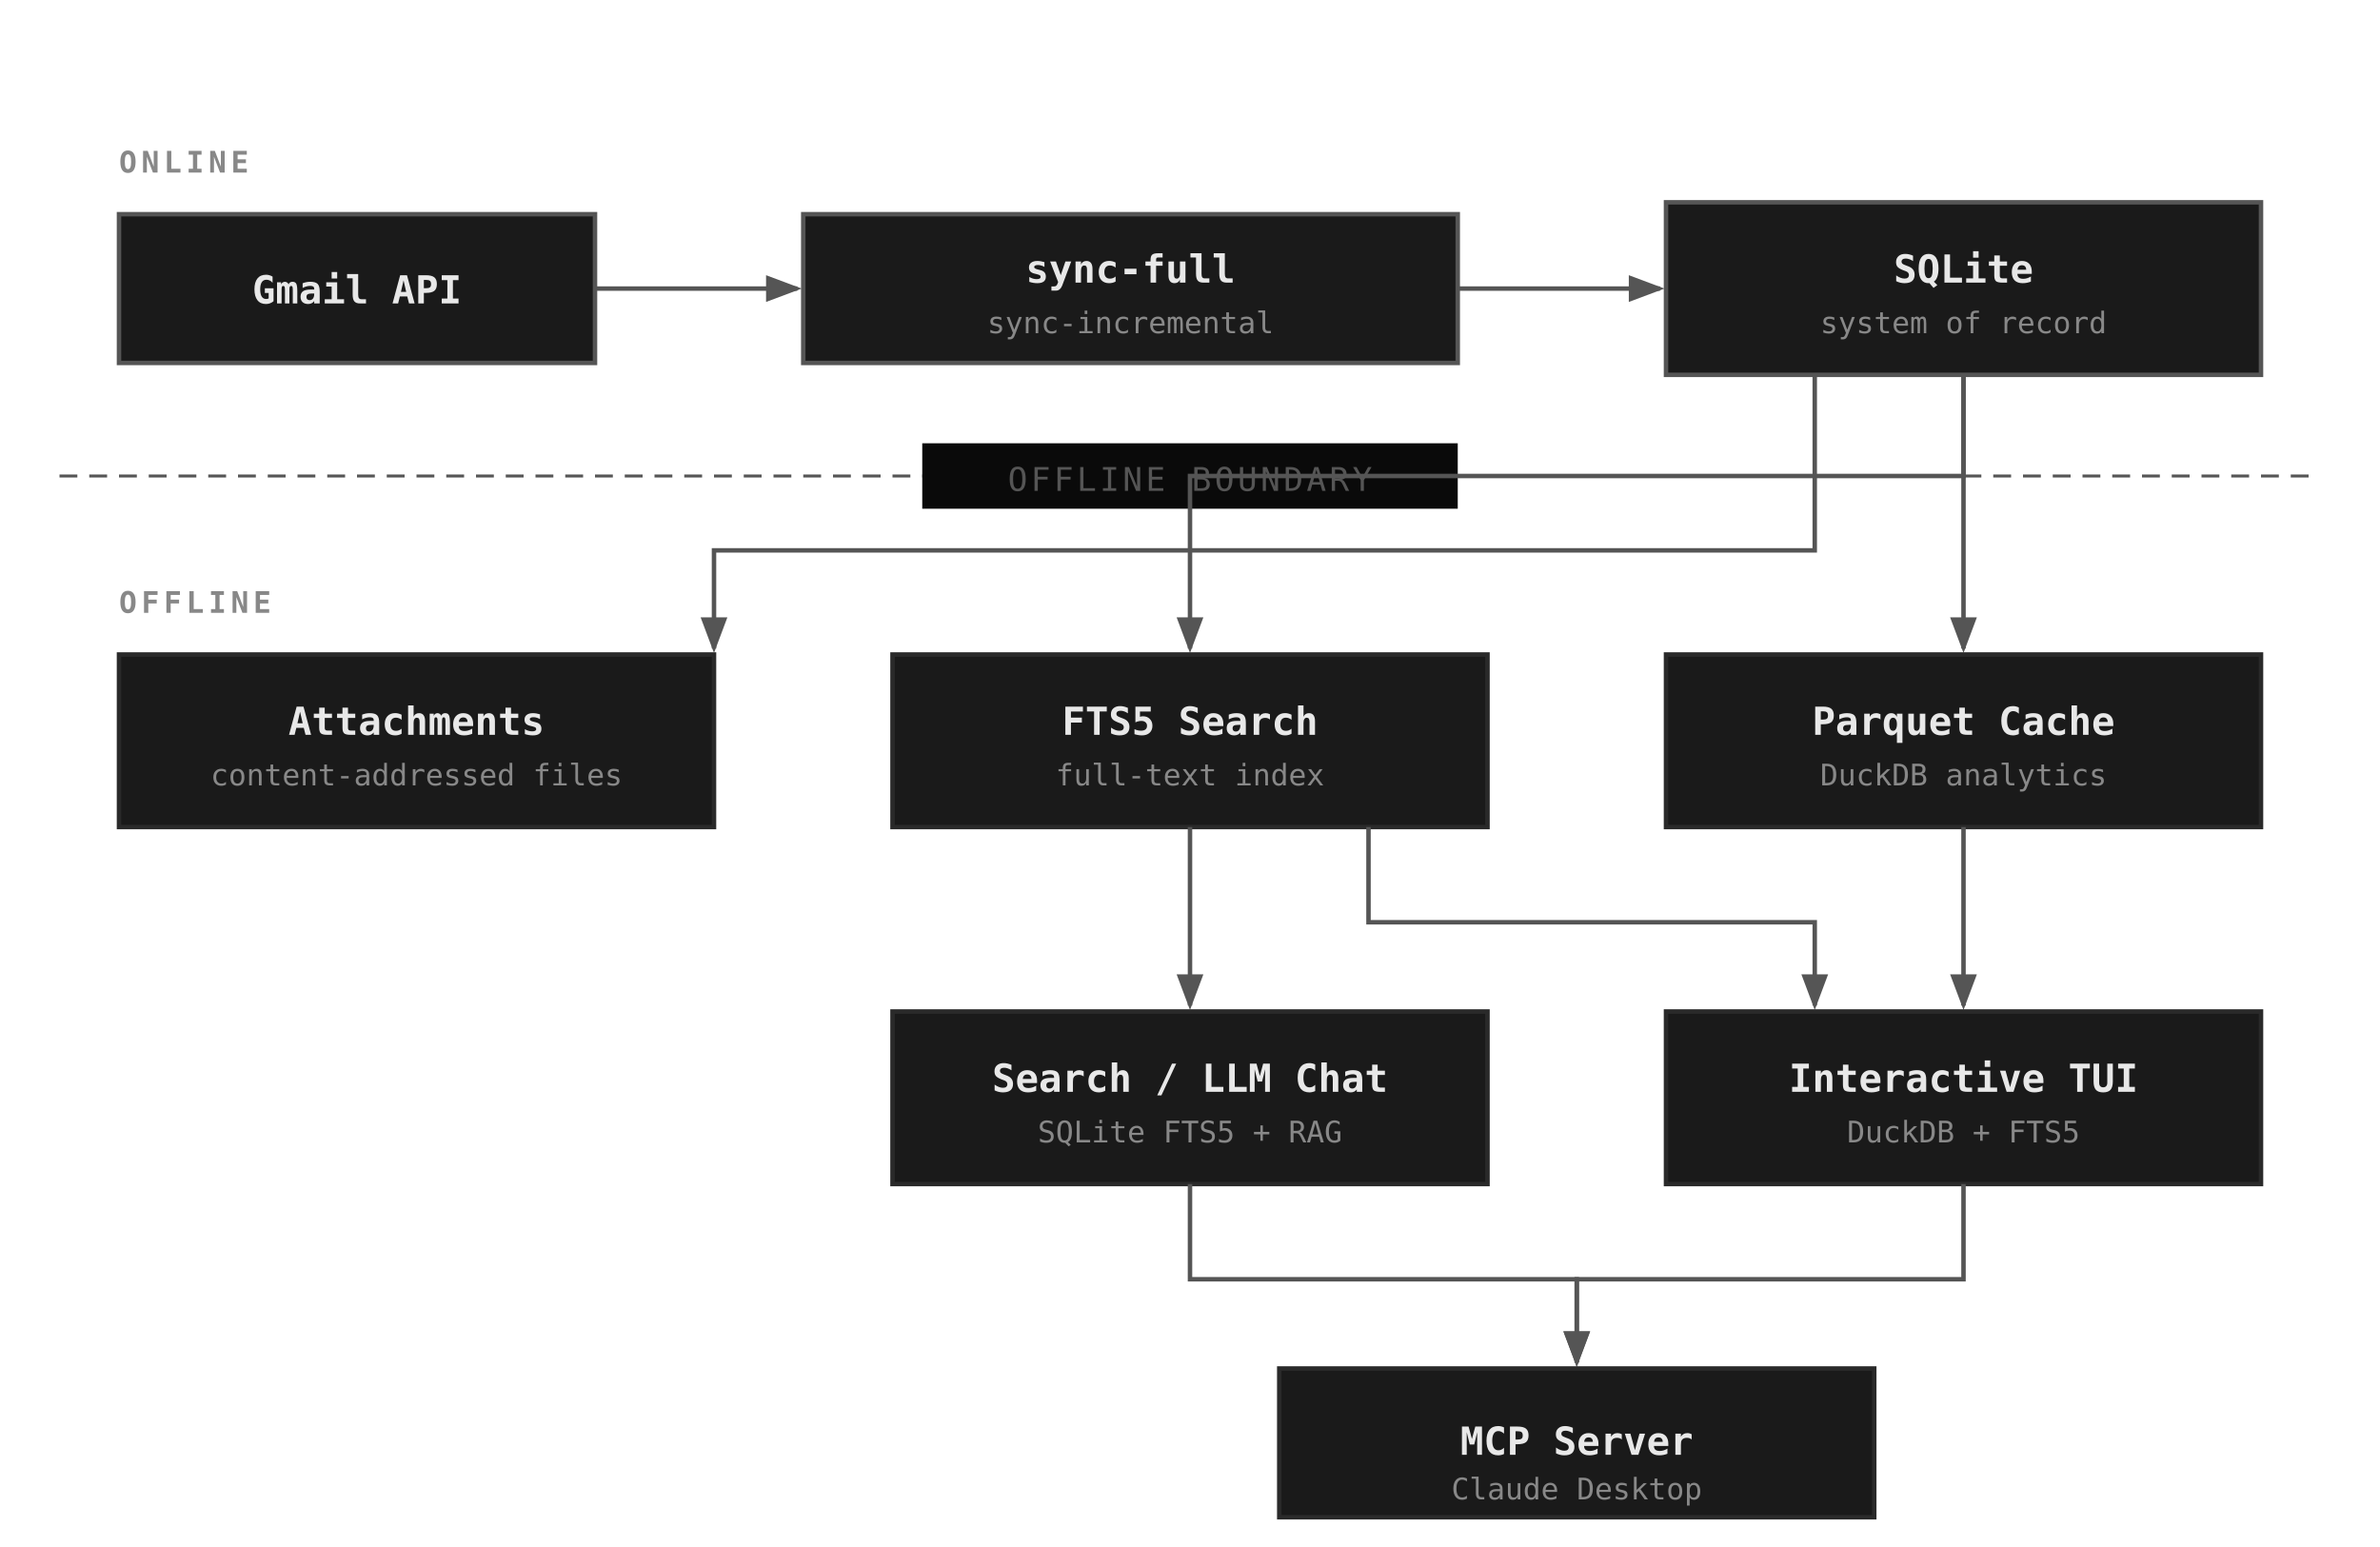
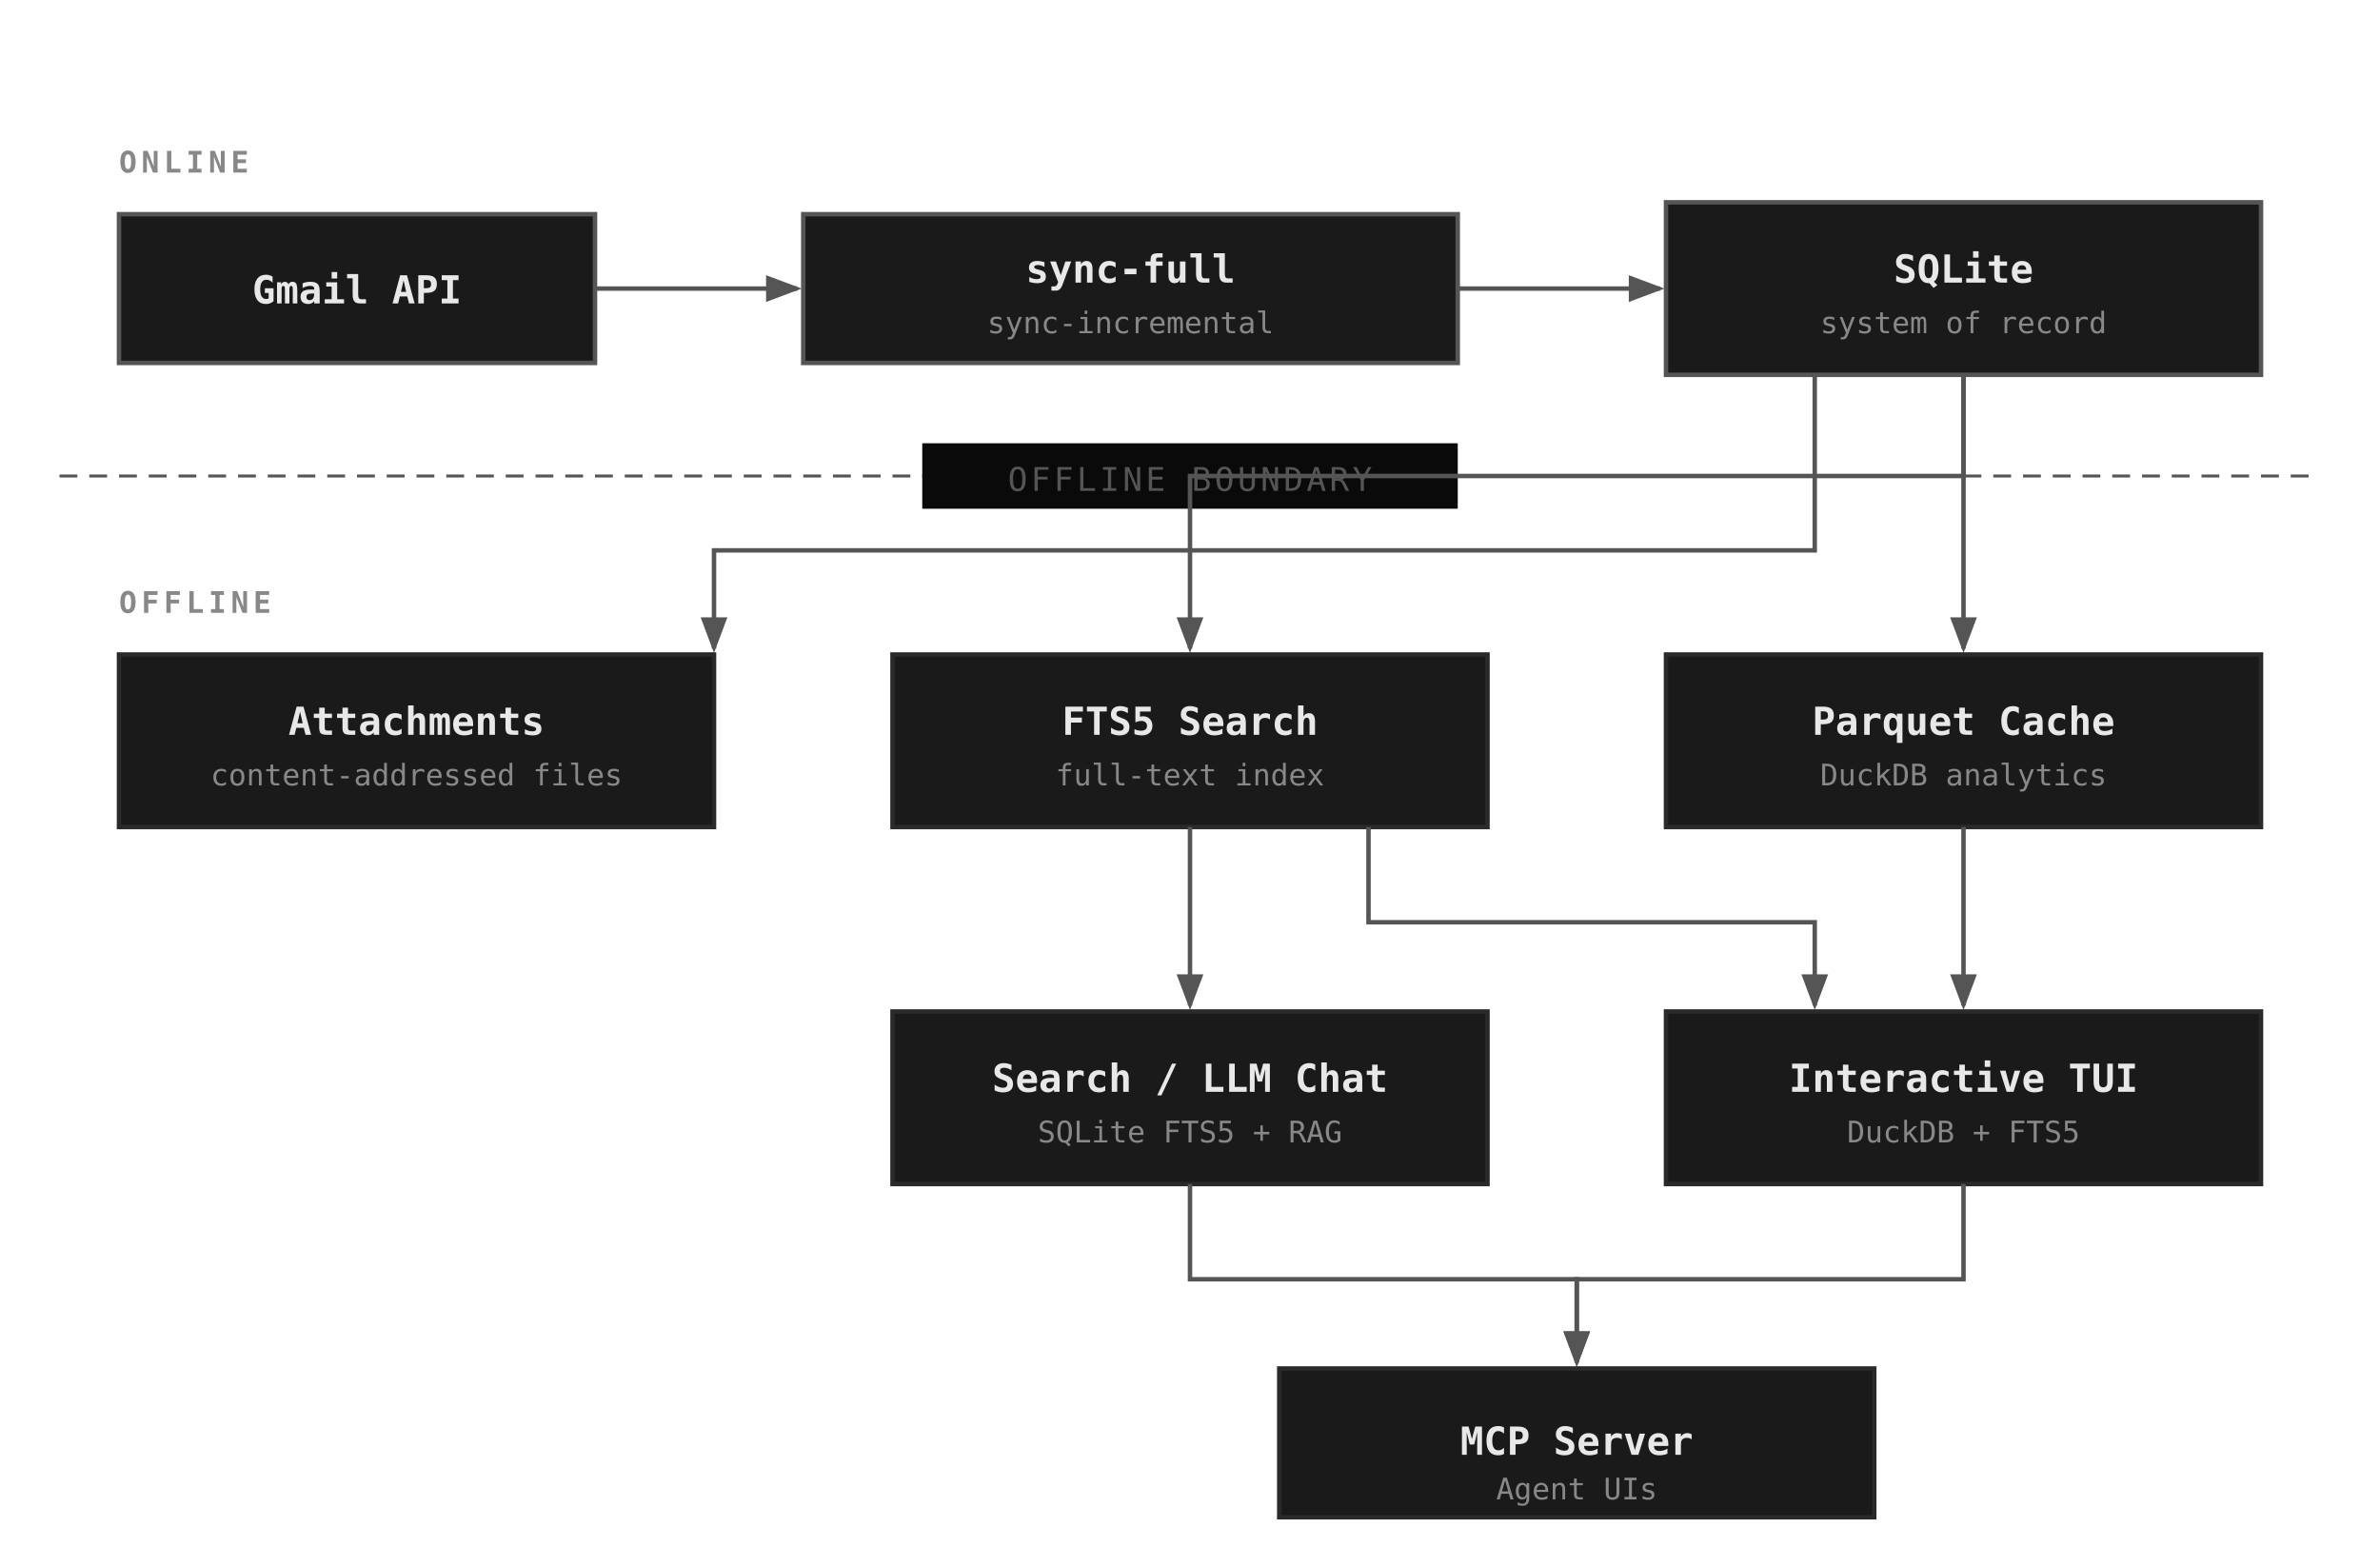
<svg xmlns="http://www.w3.org/2000/svg" viewBox="0 0 800 520" fill="none">
  <style>
    text { font-family: 'JetBrains Mono', ui-monospace, SFMono-Regular, Menlo, Monaco, Consolas, monospace; }
    .box { fill: #1a1a1a; stroke: #2a2a2a; stroke-width: 1.5; }
    .box-online { fill: #1a1a1a; stroke: #555555; stroke-width: 1.5; }
    .label { fill: #e8e8e8; font-size: 13px; font-weight: 600; }
    .sublabel { fill: #888888; font-size: 10px; }
    .arrow { stroke: #555555; stroke-width: 1.5; fill: none; marker-end: url(#arrowhead); }
    .arrow-down { stroke: #555555; stroke-width: 1.5; fill: none; marker-end: url(#arrowhead); }
    .divider { stroke: #555555; stroke-width: 1; stroke-dasharray: 6 4; }
    .divider-label { fill: #555555; font-size: 11px; font-weight: 500; letter-spacing: 0.1em; }
    .zone-label { fill: #888888; font-size: 10px; font-weight: 600; letter-spacing: 0.15em; text-transform: uppercase; }
  </style>
  <defs>
    <marker id="arrowhead" markerWidth="8" markerHeight="6" refX="7" refY="3" orient="auto">
      <polygon points="0 0, 8 3, 0 6" fill="#555555" />
    </marker>
  </defs>
  <text x="40" y="58" class="zone-label">ONLINE</text>
  <rect x="40" y="72" width="160" height="50" class="box-online" rx="0" />
  <text x="120" y="102" text-anchor="middle" class="label">Gmail API</text>
  <line x1="200" y1="97" x2="268" y2="97" class="arrow" />
  <rect x="270" y="72" width="220" height="50" class="box-online" rx="0" />
  <text x="380" y="95" text-anchor="middle" class="label">sync-full</text>
  <text x="380" y="112" text-anchor="middle" class="sublabel">sync-incremental</text>
  <line x1="490" y1="97" x2="558" y2="97" class="arrow" />
  <rect x="560" y="68" width="200" height="58" class="box-online" rx="0" />
  <text x="660" y="95" text-anchor="middle" class="label">SQLite</text>
  <text x="660" y="112" text-anchor="middle" class="sublabel">system of record</text>
  <line x1="20" y1="160" x2="780" y2="160" class="divider" />
  <rect x="310" y="149" width="180" height="22" fill="#0a0a0a" />
  <text x="400" y="165" text-anchor="middle" class="divider-label">OFFLINE BOUNDARY</text>
  <text x="40" y="206" class="zone-label">OFFLINE</text>
  <rect x="40" y="220" width="200" height="58" class="box" rx="0" />
  <text x="140" y="247" text-anchor="middle" class="label">Attachments</text>
  <text x="140" y="264" text-anchor="middle" class="sublabel">content-addressed files</text>
  <line x1="660" y1="126" x2="660" y2="218" class="arrow-down" />
  <rect x="560" y="220" width="200" height="58" class="box" rx="0" />
  <text x="660" y="247" text-anchor="middle" class="label">Parquet Cache</text>
  <text x="660" y="264" text-anchor="middle" class="sublabel">DuckDB analytics</text>
  <path d="M 610 126 L 610 185 L 240 185 L 240 218" class="arrow-down" />
  <path d="M 660 126 L 660 160 L 400 160 L 400 218" class="arrow-down" />
  <rect x="300" y="220" width="200" height="58" class="box" rx="0" />
  <text x="400" y="247" text-anchor="middle" class="label">FTS5 Search</text>
  <text x="400" y="264" text-anchor="middle" class="sublabel">full-text index</text>
  <line x1="660" y1="278" x2="660" y2="338" class="arrow-down" />
  <path d="M 460 278 L 460 310 L 610 310 L 610 338" class="arrow-down" />
  <line x1="400" y1="278" x2="400" y2="338" class="arrow-down" />
  <rect x="560" y="340" width="200" height="58" class="box" rx="0" />
  <text x="660" y="367" text-anchor="middle" class="label">Interactive TUI</text>
  <text x="660" y="384" text-anchor="middle" class="sublabel">DuckDB + FTS5</text>
  <rect x="300" y="340" width="200" height="58" class="box" rx="0" />
  <text x="400" y="367" text-anchor="middle" class="label">Search / LLM Chat</text>
  <text x="400" y="384" text-anchor="middle" class="sublabel">SQLite FTS5 + RAG</text>
  <path d="M 400 398 L 400 430 L 530 430 L 530 458" class="arrow-down" />
  <path d="M 660 398 L 660 430 L 530 430 L 530 458" class="arrow-down" />
  <rect x="430" y="460" width="200" height="50" class="box" rx="0" />
  <text x="530" y="489" text-anchor="middle" class="label">MCP Server</text>
-   <text x="530" y="504" text-anchor="middle" class="sublabel">Claude Desktop</text>
+   <text x="530" y="504" text-anchor="middle" class="sublabel">Agent UIs</text>
</svg>
